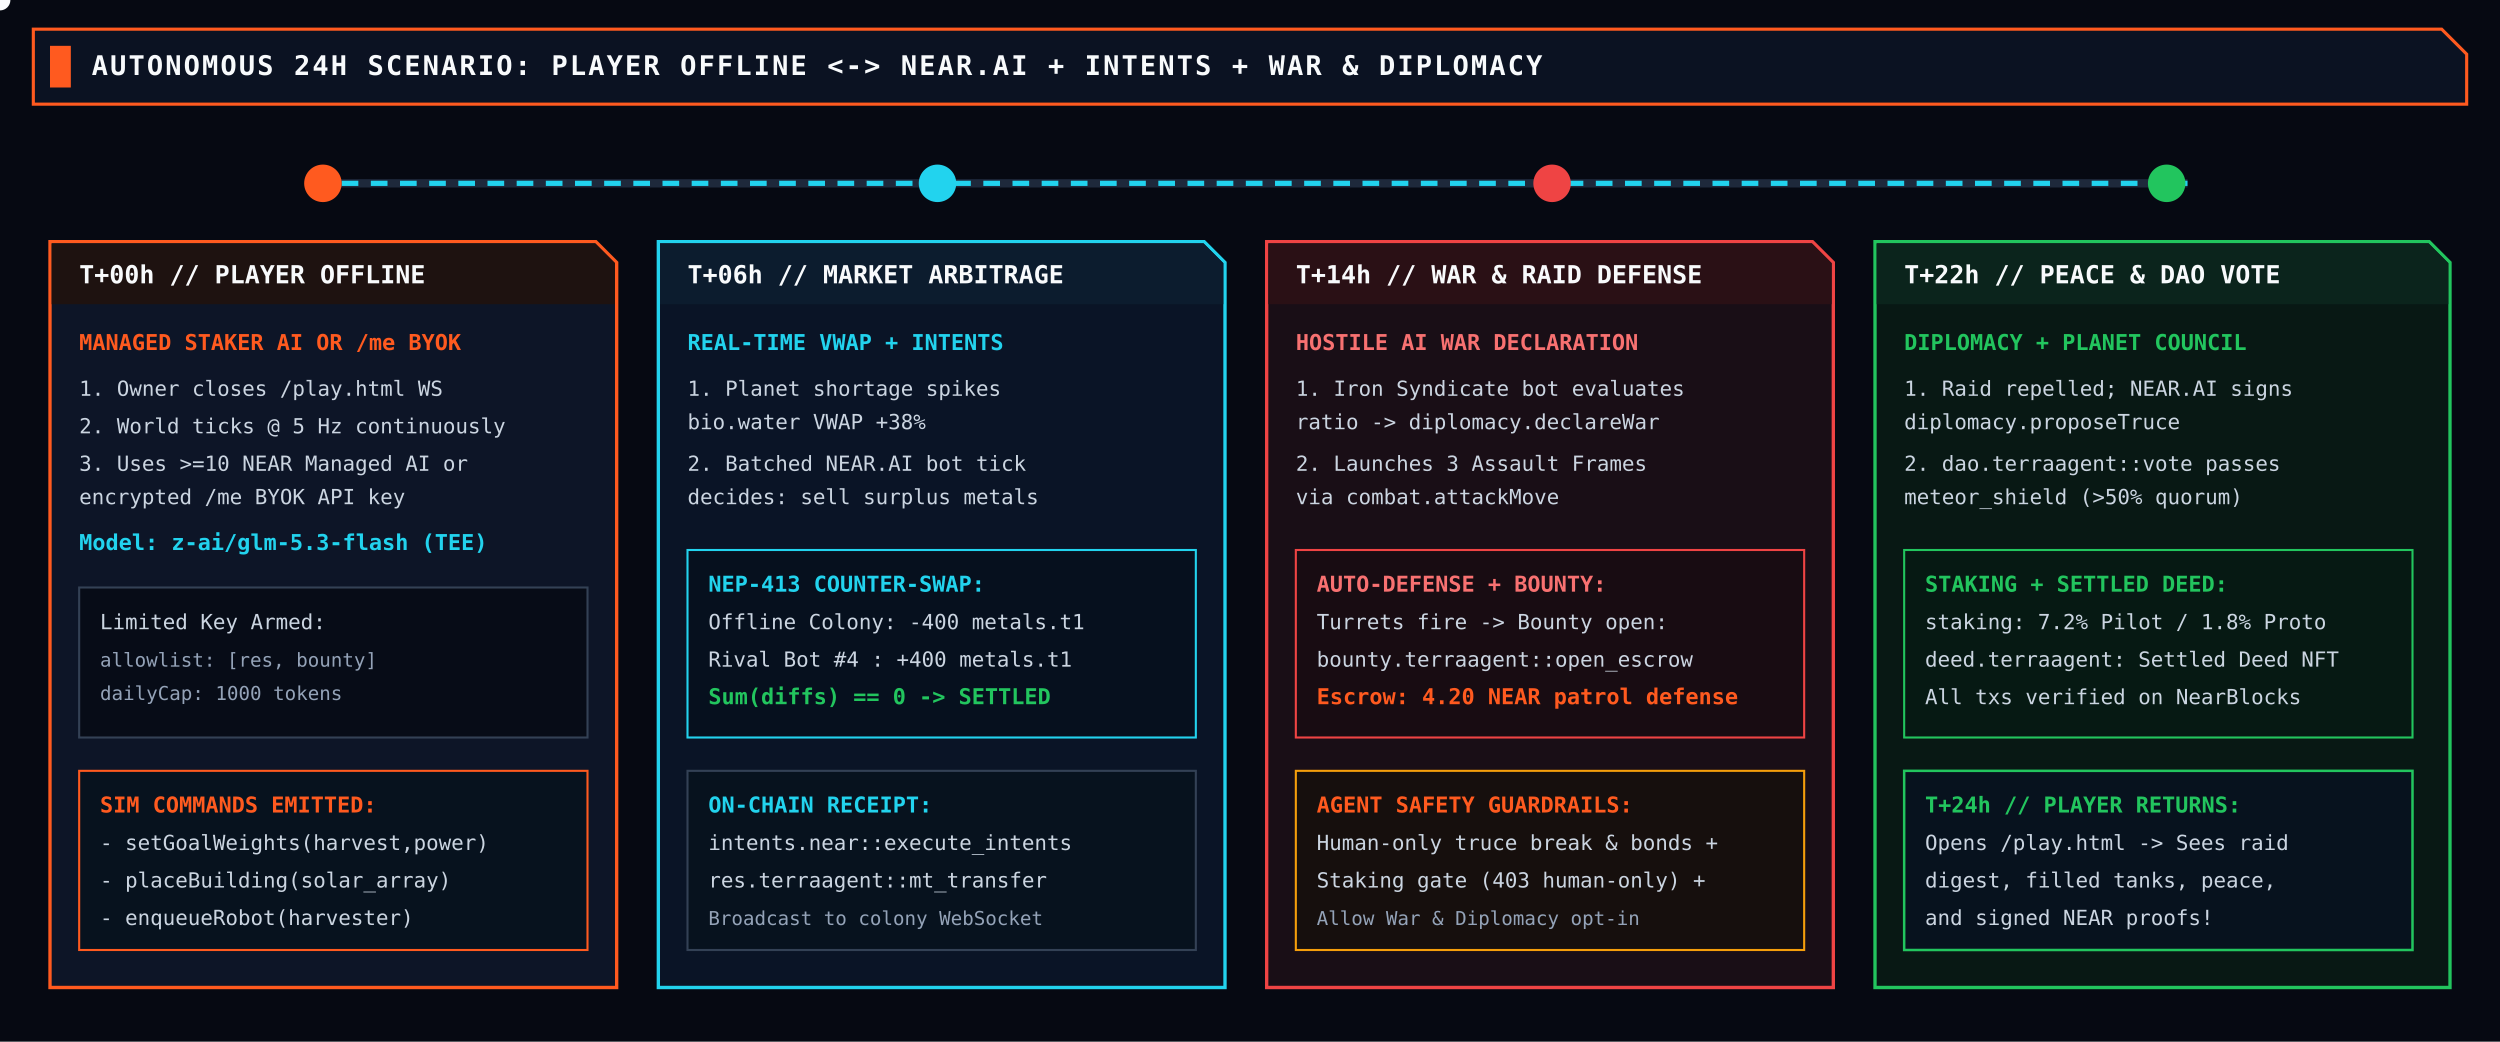
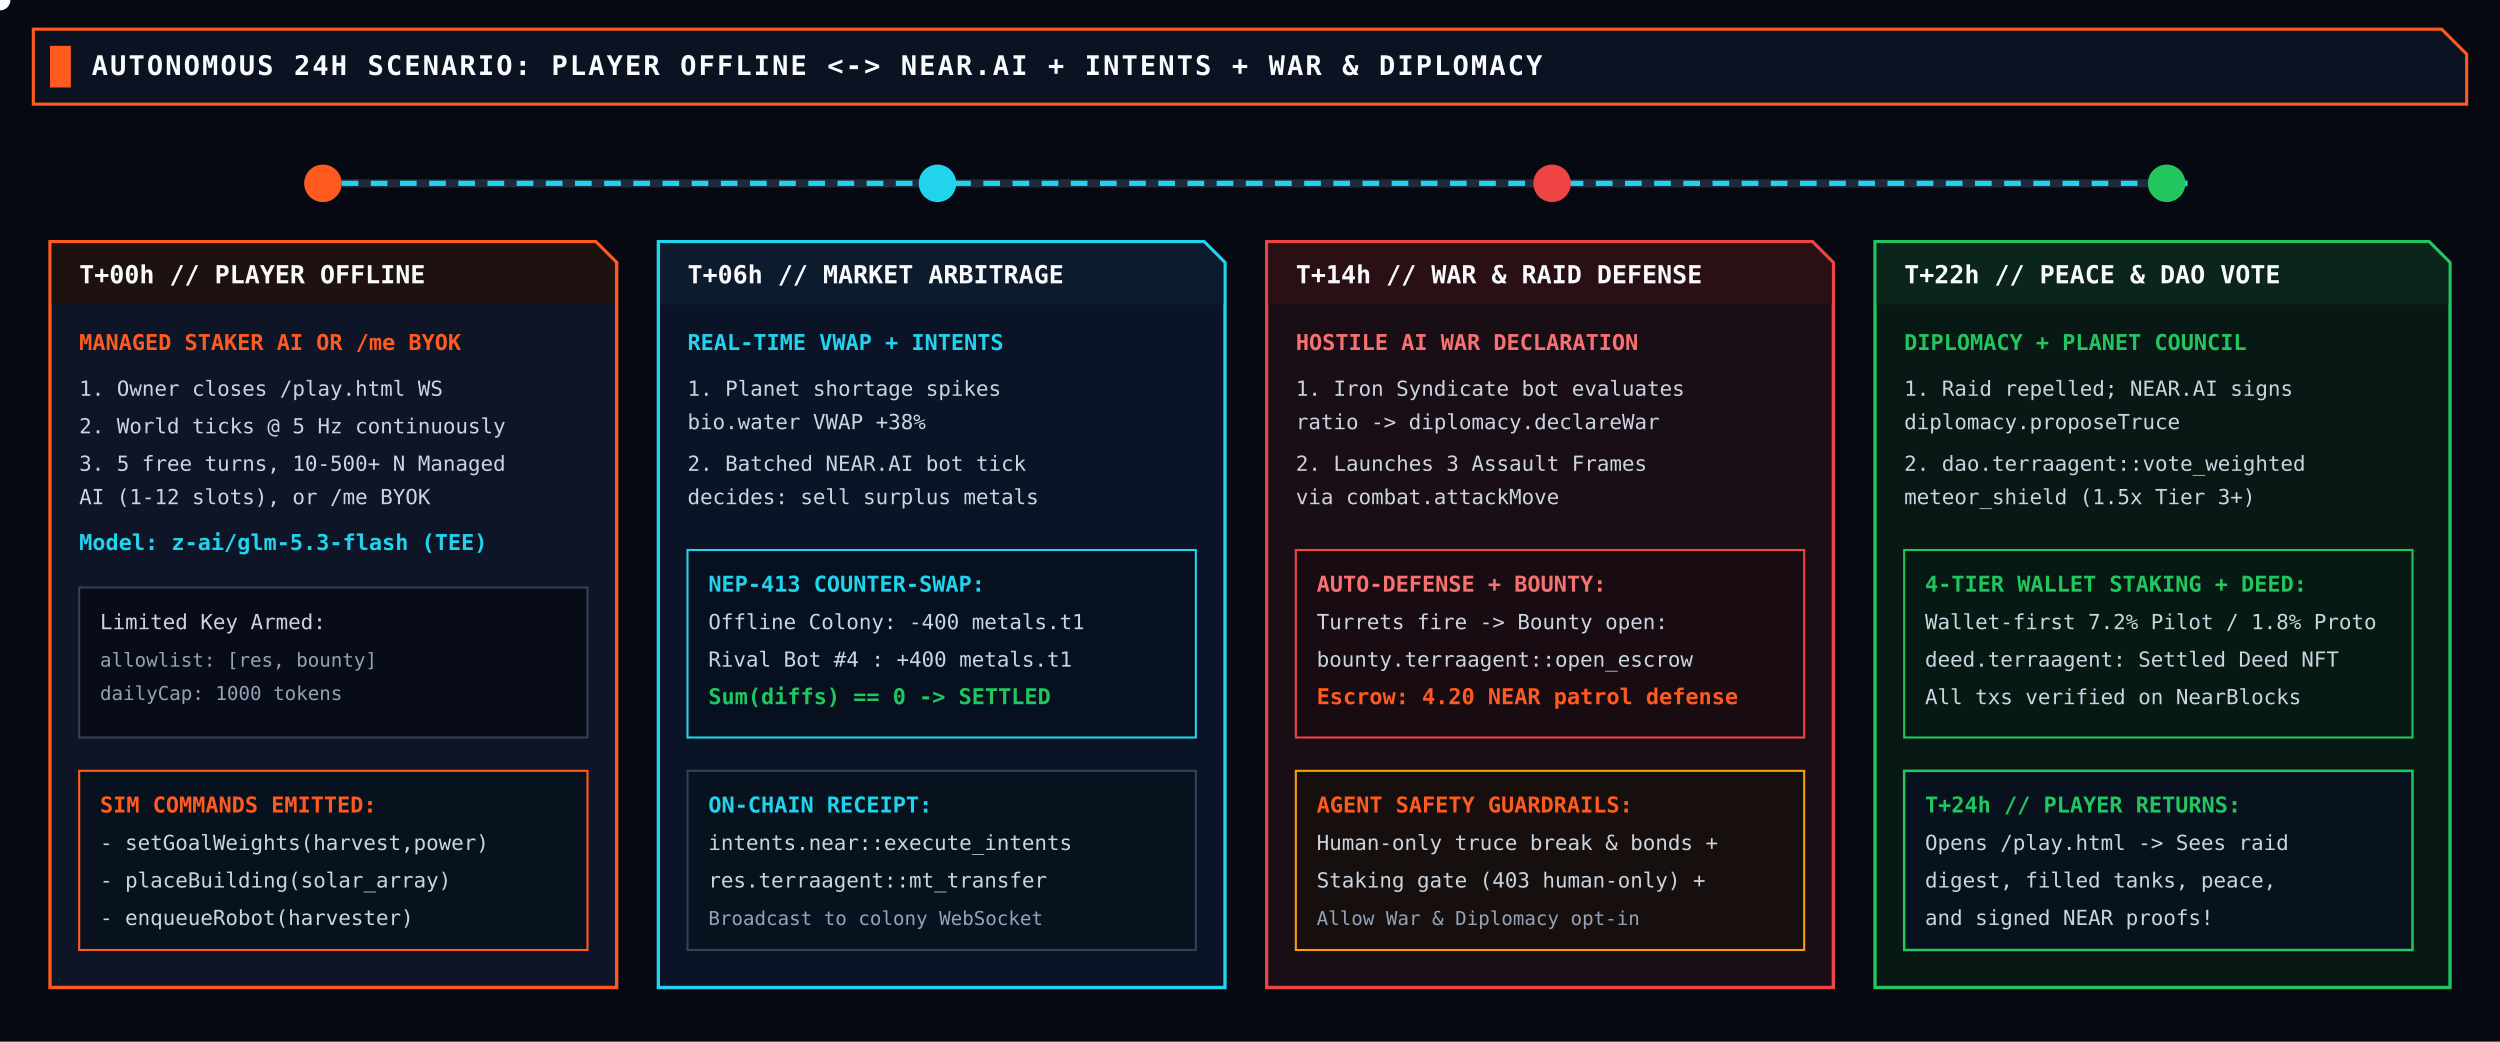
<svg xmlns="http://www.w3.org/2000/svg" viewBox="0 0 1200 500" width="1200" height="500" role="img" aria-label="24-Hour Autonomous Scenario: Offline Player, NEAR.AI Bots, Trade, War Declaration, Diplomacy">
  <defs>
    <style>
      .bg { fill: #060912; }
      .card { fill: #0b1120; stroke: #293548; stroke-width: 1.5; }
      .card-o { fill: #0d1527; stroke: #ff5a1f; stroke-width: 1.6; }
      .card-c { fill: #0a1426; stroke: #22d3ee; stroke-width: 1.6; }
      .card-r { fill: #190e16; stroke: #ef4444; stroke-width: 1.6; }
      .card-g { fill: #081814; stroke: #22c55e; stroke-width: 1.6; }
      .title { font: 700 13px 'JetBrains Mono', ui-monospace, monospace; fill: #f8fafc; letter-spacing: 1px; }
      .time { font: 700 12px 'JetBrains Mono', ui-monospace, monospace; fill: #f8fafc; }
      .hdr-o { font: 700 10.5px 'JetBrains Mono', ui-monospace, monospace; fill: #ff5a1f; }
      .hdr-c { font: 700 10.5px 'JetBrains Mono', ui-monospace, monospace; fill: #22d3ee; }
      .hdr-r { font: 700 10.5px 'JetBrains Mono', ui-monospace, monospace; fill: #f87171; }
      .hdr-g { font: 700 10.5px 'JetBrains Mono', ui-monospace, monospace; fill: #22c55e; }
      .txt { font: 500 10px 'JetBrains Mono', ui-monospace, monospace; fill: #cbd5e1; }
      .muted { font: 500 9.2px 'JetBrains Mono', ui-monospace, monospace; fill: #94a3b8; }
      .rail { stroke: #1e293b; stroke-width: 4; }
      .rail-glow { fill: none; stroke: #22d3ee; stroke-width: 2.5; stroke-dasharray: 8 6; animation: dash 2.2s linear infinite; }
      .pulse { animation: pulse 2.2s ease-in-out infinite; }
      @keyframes dash { to { stroke-dashoffset: -28; } }
      @keyframes pulse { 0%, 100% { opacity: 0.45; } 50% { opacity: 1; } }
      @media (prefers-reduced-motion: reduce) {
        .rail-glow, .pulse { animation: none; }
      }
    </style>
  </defs>
  <rect width="1200" height="500" class="bg" />
  <polygon points="16,14 1172,14 1184,26 1184,50 16,50" fill="#0b1222" stroke="#ff5a1f" stroke-width="1.5" />
  <rect x="24" y="22" width="10" height="20" fill="#ff5a1f" />
  <text x="44" y="36" class="title">AUTONOMOUS 24H SCENARIO: PLAYER OFFLINE &lt;-&gt; NEAR.AI + INTENTS + WAR &amp; DIPLOMACY</text>
  <line x1="150" y1="88" x2="1050" y2="88" class="rail" />
  <line x1="150" y1="88" x2="1050" y2="88" class="rail-glow" />
  <circle cx="155" cy="88" r="9" fill="#ff5a1f" class="pulse" />
  <circle cx="450" cy="88" r="9" fill="#22d3ee" class="pulse" />
  <circle cx="745" cy="88" r="9" fill="#ef4444" class="pulse" />
  <circle cx="1040" cy="88" r="9" fill="#22c55e" class="pulse" />
  <circle r="5" fill="#f8fafc">
    <animateMotion dur="6s" repeatCount="indefinite" path="M155,88 L1040,88" />
  </circle>
  <polygon points="24,116 286,116 296,126 296,474 24,474" class="card-o" />
  <polygon points="24.8,116.8 285.7,116.8 295.2,126.3 295.2,146 24.8,146" fill="#1e1210" />
  <text x="38" y="136" class="time">T+00h // PLAYER OFFLINE</text>
  <text x="38" y="168" class="hdr-o">MANAGED STAKER AI OR /me BYOK</text>
  <text x="38" y="190" class="txt">1. Owner closes /play.html WS</text>
  <text x="38" y="208" class="txt">2. World ticks @ 5 Hz continuously</text>
-   <text x="38" y="226" class="txt">3. Uses &gt;=10 NEAR Managed AI or</text>
-   <text x="38" y="242" class="txt">   encrypted /me BYOK API key</text>
+   <text x="38" y="226" class="txt">3. 5 free turns, 10-500+ N Managed</text>
+   <text x="38" y="242" class="txt">   AI (1-12 slots), or /me BYOK</text>
  <text x="38" y="264" class="hdr-c">Model: z-ai/glm-5.3-flash (TEE)</text>
  <rect x="38" y="282" width="244" height="72" fill="#070c17" stroke="#334155" />
  <text x="48" y="302" class="txt">Limited Key Armed:</text>
  <text x="48" y="320" class="muted">allowlist: [res, bounty]</text>
  <text x="48" y="336" class="muted">dailyCap: 1000 tokens</text>
  <rect x="38" y="370" width="244" height="86" fill="#07121e" stroke="#ff5a1f" stroke-width="1" />
  <text x="48" y="390" class="hdr-o">SIM COMMANDS EMITTED:</text>
  <text x="48" y="408" class="txt">- setGoalWeights(harvest,power)</text>
  <text x="48" y="426" class="txt">- placeBuilding(solar_array)</text>
  <text x="48" y="444" class="txt">- enqueueRobot(harvester)</text>
  <polygon points="316,116 578,116 588,126 588,474 316,474" class="card-c" />
  <polygon points="316.8,116.8 577.7,116.8 587.2,126.3 587.2,146 316.8,146" fill="#0c1c2e" />
  <text x="330" y="136" class="time">T+06h // MARKET ARBITRAGE</text>
  <text x="330" y="168" class="hdr-c">REAL-TIME VWAP + INTENTS</text>
  <text x="330" y="190" class="txt">1. Planet shortage spikes</text>
  <text x="330" y="206" class="txt">   bio.water VWAP +38%</text>
  <text x="330" y="226" class="txt">2. Batched NEAR.AI bot tick</text>
  <text x="330" y="242" class="txt">   decides: sell surplus metals</text>
  <rect x="330" y="264" width="244" height="90" fill="#06101e" stroke="#22d3ee" stroke-width="1" />
  <text x="340" y="284" class="hdr-c">NEP-413 COUNTER-SWAP:</text>
  <text x="340" y="302" class="txt">Offline Colony: -400 metals.t1</text>
  <text x="340" y="320" class="txt">Rival Bot #4  : +400 metals.t1</text>
  <text x="340" y="338" class="hdr-g">Sum(diffs) == 0 -&gt; SETTLED</text>
  <rect x="330" y="370" width="244" height="86" fill="#07121e" stroke="#334155" />
  <text x="340" y="390" class="hdr-c">ON-CHAIN RECEIPT:</text>
  <text x="340" y="408" class="txt">intents.near::execute_intents</text>
  <text x="340" y="426" class="txt">res.terraagent::mt_transfer</text>
  <text x="340" y="444" class="muted">Broadcast to colony WebSocket</text>
  <polygon points="608,116 870,116 880,126 880,474 608,474" class="card-r" />
  <polygon points="608.8,116.8 869.7,116.8 879.2,126.3 879.2,146 608.8,146" fill="#2a1015" />
  <text x="622" y="136" class="time">T+14h // WAR &amp; RAID DEFENSE</text>
  <text x="622" y="168" class="hdr-r">HOSTILE AI WAR DECLARATION</text>
  <text x="622" y="190" class="txt">1. Iron Syndicate bot evaluates</text>
  <text x="622" y="206" class="txt">   ratio -&gt; diplomacy.declareWar</text>
  <text x="622" y="226" class="txt">2. Launches 3 Assault Frames</text>
  <text x="622" y="242" class="txt">   via combat.attackMove</text>
  <rect x="622" y="264" width="244" height="90" fill="#180c12" stroke="#ef4444" stroke-width="1" />
  <text x="632" y="284" class="hdr-r">AUTO-DEFENSE + BOUNTY:</text>
  <text x="632" y="302" class="txt">Turrets fire -&gt; Bounty open:</text>
  <text x="632" y="320" class="txt">bounty.terraagent::open_escrow</text>
  <text x="632" y="338" class="hdr-o">Escrow: 4.20 NEAR patrol defense</text>
  <rect x="622" y="370" width="244" height="86" fill="#160f0d" stroke="#f59e0b" stroke-width="1" />
  <text x="632" y="390" class="hdr-o">AGENT SAFETY GUARDRAILS:</text>
  <text x="632" y="408" class="txt">Human-only truce break &amp; bonds +</text>
  <text x="632" y="426" class="txt">Staking gate (403 human-only) +</text>
  <text x="632" y="444" class="muted">Allow War &amp; Diplomacy opt-in</text>
  <polygon points="900,116 1166,116 1176,126 1176,474 900,474" class="card-g" />
  <polygon points="900.8,116.8 1165.7,116.8 1175.2,126.3 1175.2,146 900.8,146" fill="#0b241c" />
  <text x="914" y="136" class="time">T+22h // PEACE &amp; DAO VOTE</text>
  <text x="914" y="168" class="hdr-g">DIPLOMACY + PLANET COUNCIL</text>
  <text x="914" y="190" class="txt">1. Raid repelled; NEAR.AI signs</text>
  <text x="914" y="206" class="txt">   diplomacy.proposeTruce</text>
-   <text x="914" y="226" class="txt">2. dao.terraagent::vote passes</text>
-   <text x="914" y="242" class="txt">   meteor_shield (&gt;50% quorum)</text>
+   <text x="914" y="226" class="txt">2. dao.terraagent::vote_weighted</text>
+   <text x="914" y="242" class="txt">   meteor_shield (1.5x Tier 3+)</text>
  <rect x="914" y="264" width="244" height="90" fill="#061913" stroke="#22c55e" stroke-width="1" />
-   <text x="924" y="284" class="hdr-g">STAKING + SETTLED DEED:</text>
-   <text x="924" y="302" class="txt">staking: 7.2% Pilot / 1.8% Proto</text>
+   <text x="924" y="284" class="hdr-g">4-TIER WALLET STAKING + DEED:</text>
+   <text x="924" y="302" class="txt">Wallet-first 7.2% Pilot / 1.8% Proto</text>
  <text x="924" y="320" class="txt">deed.terraagent: Settled Deed NFT</text>
  <text x="924" y="338" class="txt">All txs verified on NearBlocks</text>
  <rect x="914" y="370" width="244" height="86" fill="#07121e" stroke="#22c55e" stroke-width="1.2" />
  <text x="924" y="390" class="hdr-g">T+24h // PLAYER RETURNS:</text>
  <text x="924" y="408" class="txt">Opens /play.html -&gt; Sees raid</text>
  <text x="924" y="426" class="txt">digest, filled tanks, peace,</text>
  <text x="924" y="444" class="txt">and signed NEAR proofs!</text>
</svg>
